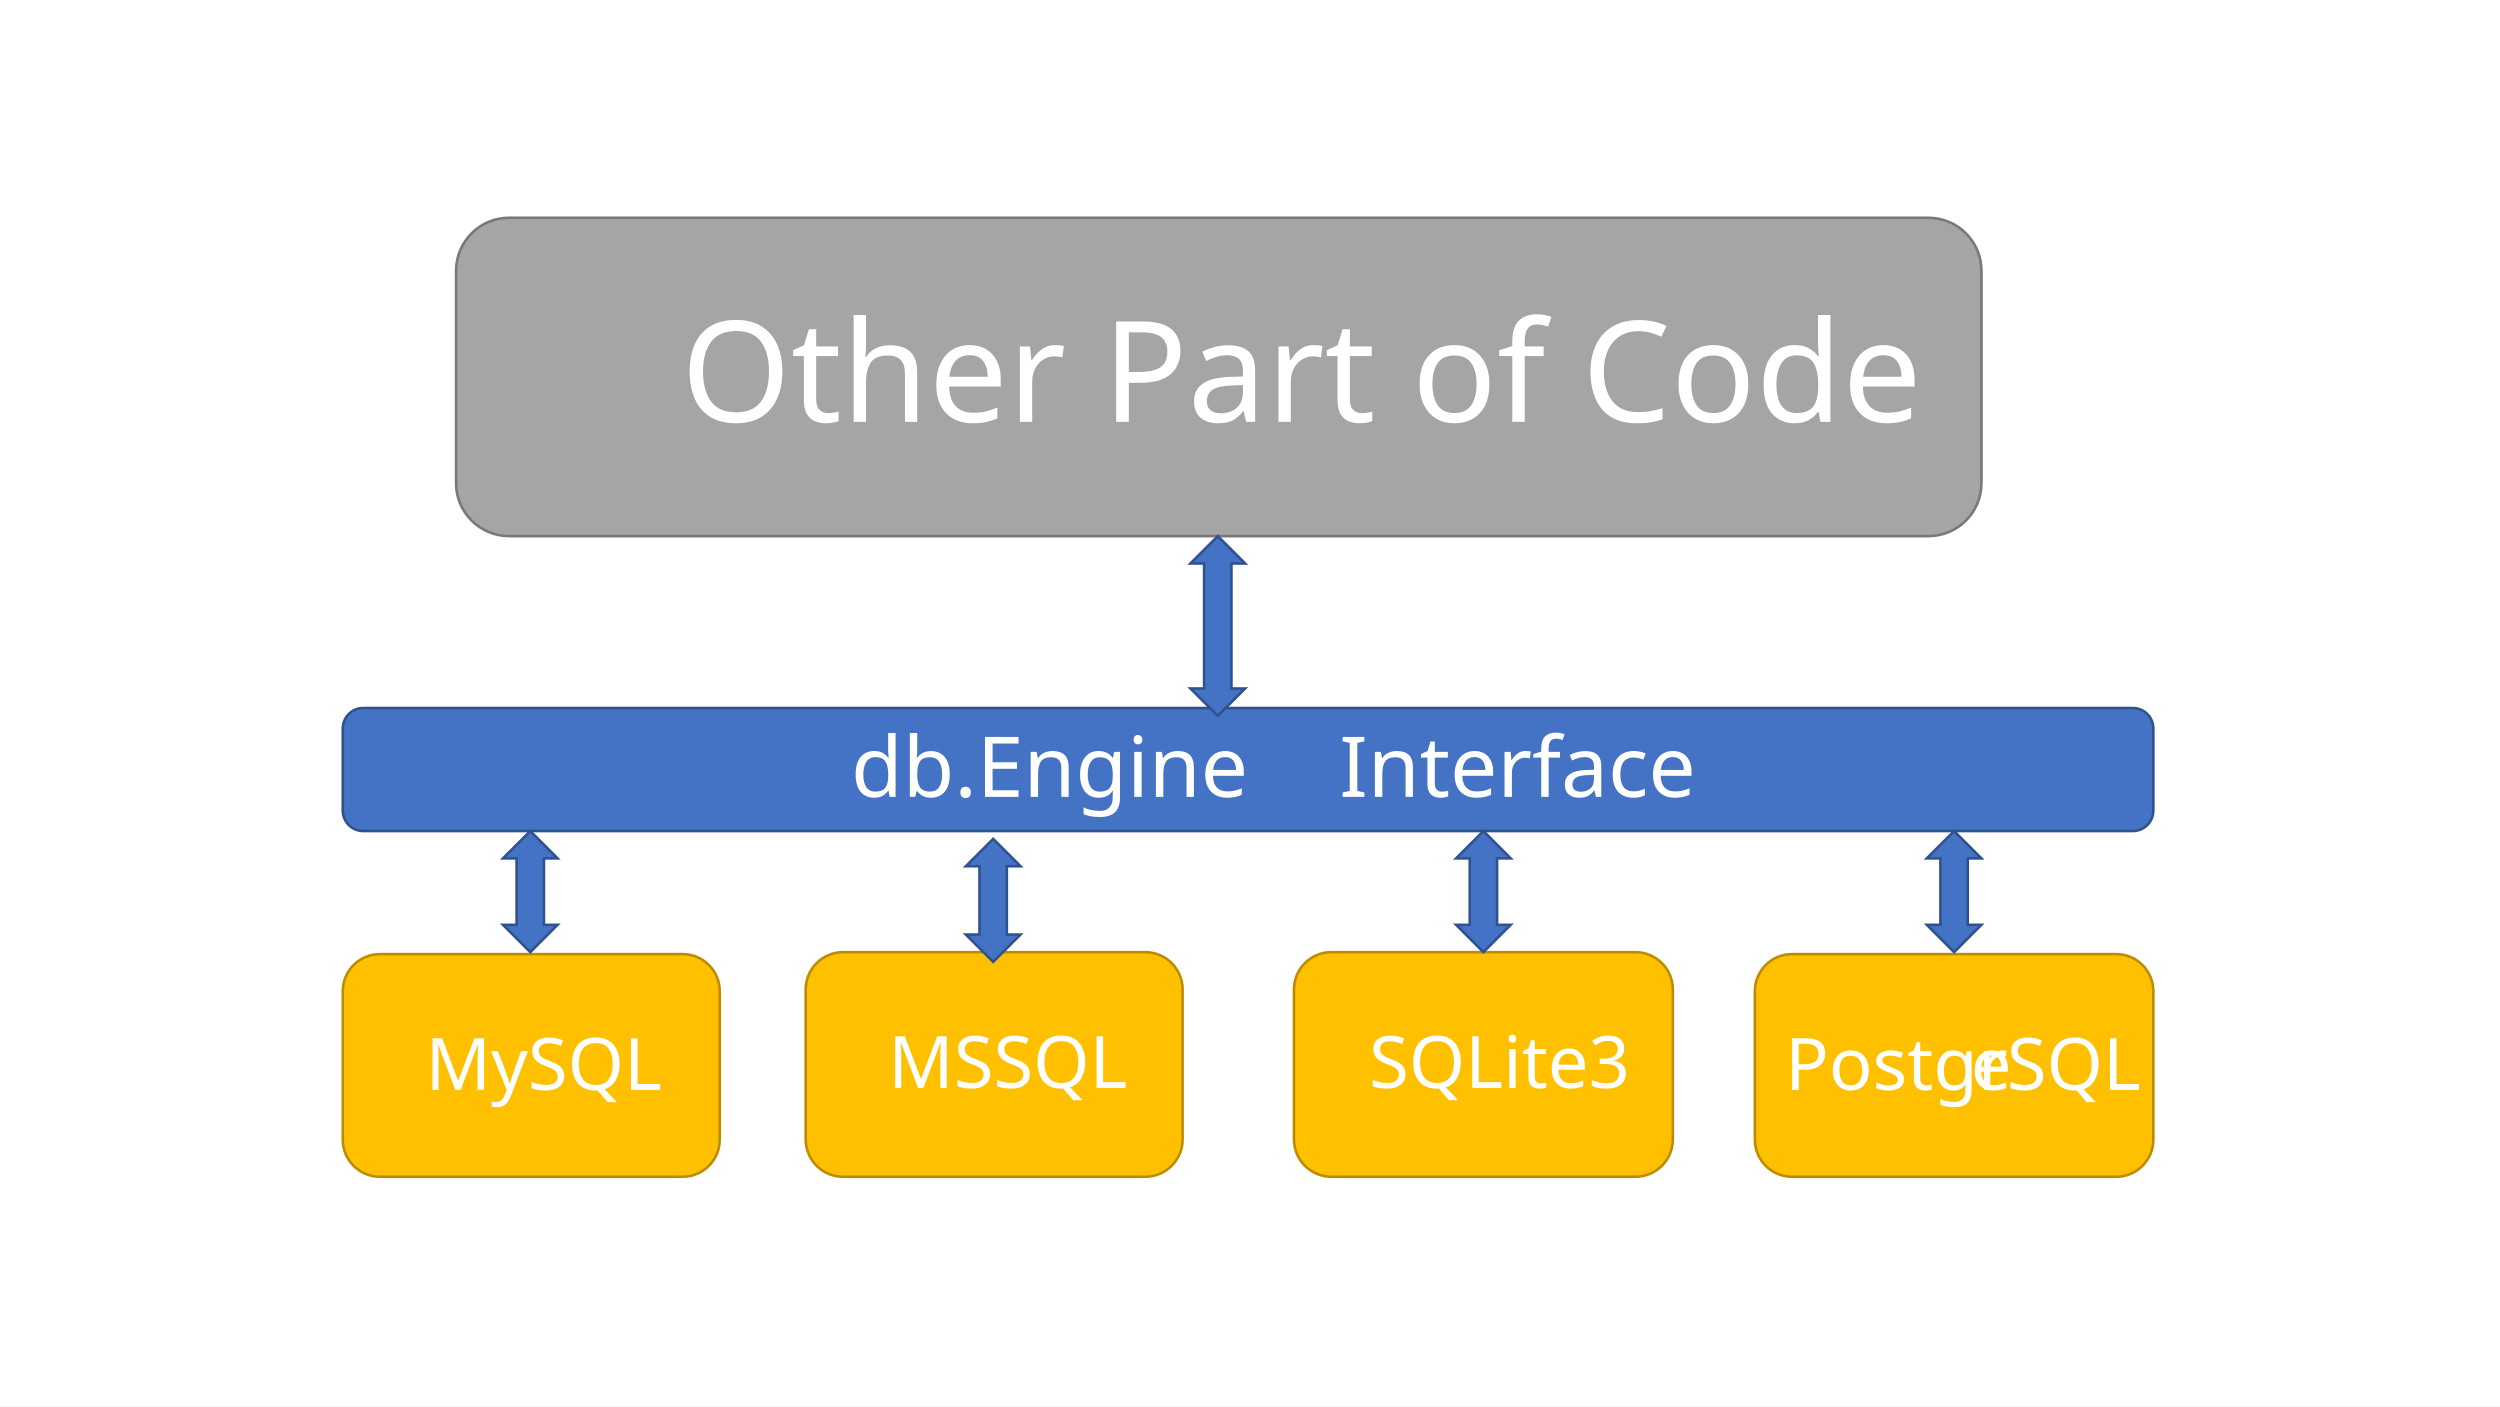
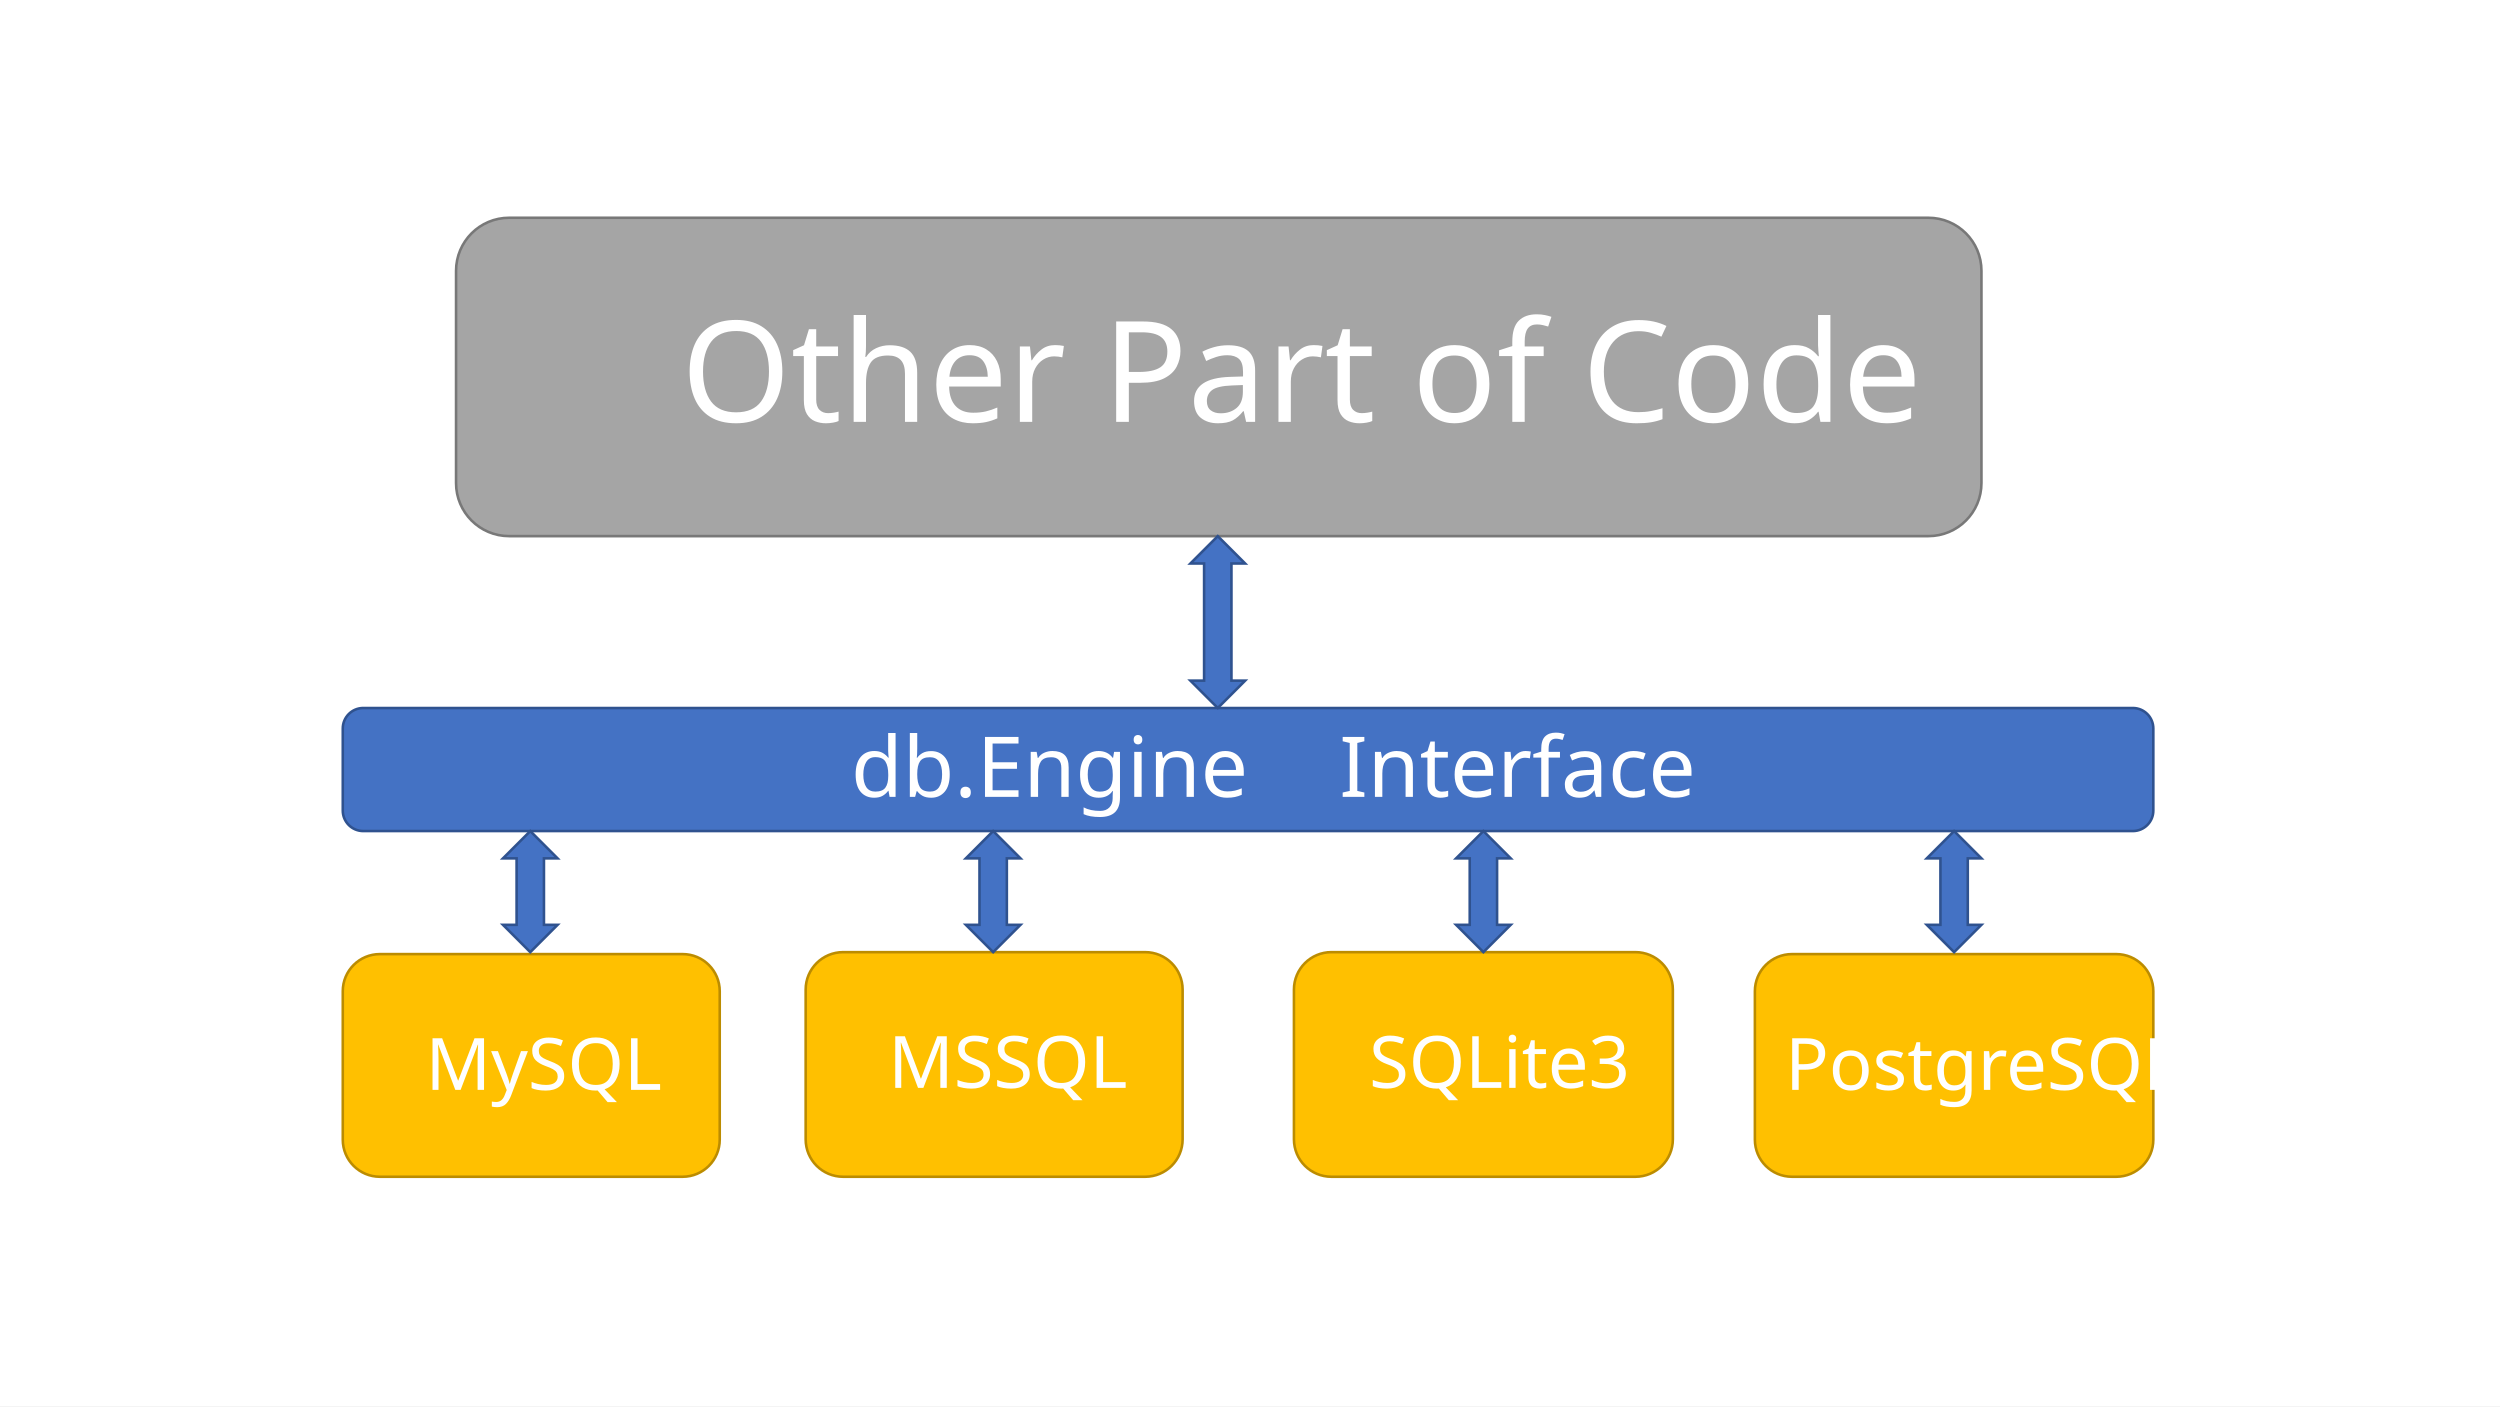
<svg xmlns="http://www.w3.org/2000/svg" width="1280" height="720" overflow="hidden">
  <defs>
    <clipPath id="clip0">
      <rect x="0" y="0" width="1280" height="720" />
    </clipPath>
  </defs>
  <g clip-path="url(#clip0)">
    <rect x="0" y="0" width="1280" height="720" fill="#FFFFFF" />
    <path d="M175.5 373C175.5 367.201 180.201 362.5 186 362.5L1092 362.5C1097.8 362.5 1102.5 367.201 1102.5 373L1102.5 415C1102.5 420.799 1097.8 425.5 1092 425.5L186 425.5C180.201 425.5 175.5 420.799 175.5 415Z" stroke="#2F528F" stroke-width="1.333" stroke-miterlimit="8" fill="#4472C4" fill-rule="evenodd" />
    <text fill="#FFFFFF" font-family="Cascadia Code PL,Cascadia Code PL_MSFontService,sans-serif" font-weight="400" font-size="43" transform="translate(435.737 408)">db.Engine</text>
    <text fill="#FFFFFF" font-family="Calibri,Calibri_MSFontService,sans-serif" font-weight="400" font-size="43" transform="translate(685.737 408)">Interface</text>
    <path d="M175.5 507.5C175.5 497.007 184.007 488.5 194.5 488.5L349.5 488.5C359.993 488.5 368.5 497.007 368.5 507.5L368.5 583.5C368.5 593.993 359.993 602.5 349.5 602.5L194.5 602.5C184.007 602.5 175.5 593.993 175.5 583.5Z" stroke="#BC8C00" stroke-width="1.333" stroke-miterlimit="8" fill="#FFC000" fill-rule="evenodd" />
    <text fill="#FFFFFF" font-family="Calibri,Calibri_MSFontService,sans-serif" font-weight="400" font-size="37" transform="translate(217.856 558)">MySQL</text>
    <path d="M412.5 506.667C412.5 496.081 421.081 487.5 431.667 487.5L586.333 487.5C596.919 487.5 605.5 496.081 605.5 506.667L605.5 583.333C605.5 593.919 596.919 602.5 586.333 602.5L431.667 602.5C421.081 602.5 412.5 593.919 412.5 583.333Z" stroke="#BC8C00" stroke-width="1.333" stroke-miterlimit="8" fill="#FFC000" fill-rule="evenodd" />
    <text fill="#FFFFFF" font-family="Calibri,Calibri_MSFontService,sans-serif" font-weight="400" font-size="37" transform="translate(454.78 557)">MSSQL</text>
    <path d="M662.5 506.667C662.5 496.081 671.081 487.5 681.667 487.5L837.333 487.5C847.919 487.5 856.5 496.081 856.5 506.667L856.5 583.333C856.5 593.919 847.919 602.5 837.333 602.5L681.667 602.5C671.081 602.5 662.5 593.919 662.5 583.333Z" stroke="#BC8C00" stroke-width="1.333" stroke-miterlimit="8" fill="#FFC000" fill-rule="evenodd" />
    <text fill="#FFFFFF" font-family="Calibri,Calibri_MSFontService,sans-serif" font-weight="400" font-size="37" transform="translate(700.981 557)">SQLite3</text>
    <path d="M898.5 507.5C898.5 497.007 907.007 488.5 917.5 488.5L1083.5 488.5C1093.99 488.5 1102.5 497.007 1102.5 507.5L1102.5 583.5C1102.5 593.993 1093.99 602.5 1083.5 602.5L917.5 602.5C907.007 602.5 898.5 593.993 898.5 583.5Z" stroke="#BC8C00" stroke-width="1.333" stroke-miterlimit="8" fill="#FFC000" fill-rule="evenodd" />
-     <text fill="#FFFFFF" font-family="Calibri,Calibri_MSFontService,sans-serif" font-weight="400" font-size="37" transform="translate(914.004 558)">Postgr</text>
-     <text fill="#FFFFFF" font-family="Calibri,Calibri_MSFontService,sans-serif" font-weight="400" font-size="37" transform="translate(1009.01 558)">e</text>
-     <text fill="#FFFFFF" font-family="Calibri,Calibri_MSFontService,sans-serif" font-weight="400" font-size="37" transform="translate(1027.51 558)">SQL</text>
+     <text fill="#FFFFFF" font-family="Calibri,Calibri_MSFontService,sans-serif" font-weight="400" font-size="37" transform="translate(914.004 558)">PostgreSQL</text>
    <path d="M257.5 439.5 271.5 425.5 285.5 439.5 278.5 439.5 278.5 473.5 285.5 473.5 271.5 487.5 257.5 473.5 264.5 473.5 264.5 439.5Z" stroke="#2F528F" stroke-width="1.333" stroke-miterlimit="8" fill="#4472C4" fill-rule="evenodd" />
-     <path d="M494.5 443.5 508.5 429.5 522.5 443.5 515.5 443.5 515.5 478.5 522.5 478.5 508.5 492.5 494.5 478.5 501.5 478.5 501.5 443.5Z" stroke="#2F528F" stroke-width="1.333" stroke-miterlimit="8" fill="#4472C4" fill-rule="evenodd" />
+     <path d="M494.5 439.5 508.5 425.5 522.5 439.5 515.5 439.5 515.5 473.5 522.5 473.5 508.5 487.5 494.5 473.5 501.5 473.5 501.5 439.5Z" stroke="#2F528F" stroke-width="1.333" stroke-miterlimit="8" fill="#4472C4" fill-rule="evenodd" />
    <path d="M745.5 439.5 759.5 425.5 773.5 439.5 766.5 439.5 766.5 473.5 773.5 473.5 759.5 487.5 745.5 473.5 752.5 473.5 752.5 439.5Z" stroke="#2F528F" stroke-width="1.333" stroke-miterlimit="8" fill="#4472C4" fill-rule="evenodd" />
    <path d="M986.5 439.5 1000.5 425.5 1014.5 439.5 1007.5 439.5 1007.5 473.5 1014.5 473.5 1000.5 487.5 986.5 473.5 993.5 473.5 993.5 439.5Z" stroke="#2F528F" stroke-width="1.333" stroke-miterlimit="8" fill="#4472C4" fill-rule="evenodd" />
    <path d="M233.5 138.667C233.5 123.663 245.663 111.5 260.667 111.5L987.333 111.5C1002.34 111.5 1014.5 123.663 1014.5 138.667L1014.5 247.333C1014.5 262.337 1002.34 274.5 987.333 274.5L260.667 274.5C245.663 274.5 233.5 262.337 233.5 247.333Z" stroke="#787878" stroke-width="1.333" stroke-miterlimit="8" fill="#A5A5A5" fill-rule="evenodd" />
    <text fill="#FFFFFF" font-family="Calibri,Calibri_MSFontService,sans-serif" font-weight="400" font-size="72" transform="translate(348.713 216)">Other Part of Code</text>
-     <path d="M609.5 288.5 623.5 274.5 637.5 288.5 630.5 288.5 630.5 352.5 637.5 352.5 623.5 366.5 609.5 352.5 616.5 352.5 616.5 288.5Z" stroke="#2F528F" stroke-width="1.333" stroke-miterlimit="8" fill="#4472C4" fill-rule="evenodd" />
+     <path d="M609.5 288.5 623.5 274.5 637.5 288.5 630.5 288.5 630.5 348.5 637.5 348.5 623.5 362.5 609.5 348.5 616.5 348.5 616.5 288.5Z" stroke="#2F528F" stroke-width="1.333" stroke-miterlimit="8" fill="#4472C4" fill-rule="evenodd" />
  </g>
</svg>
